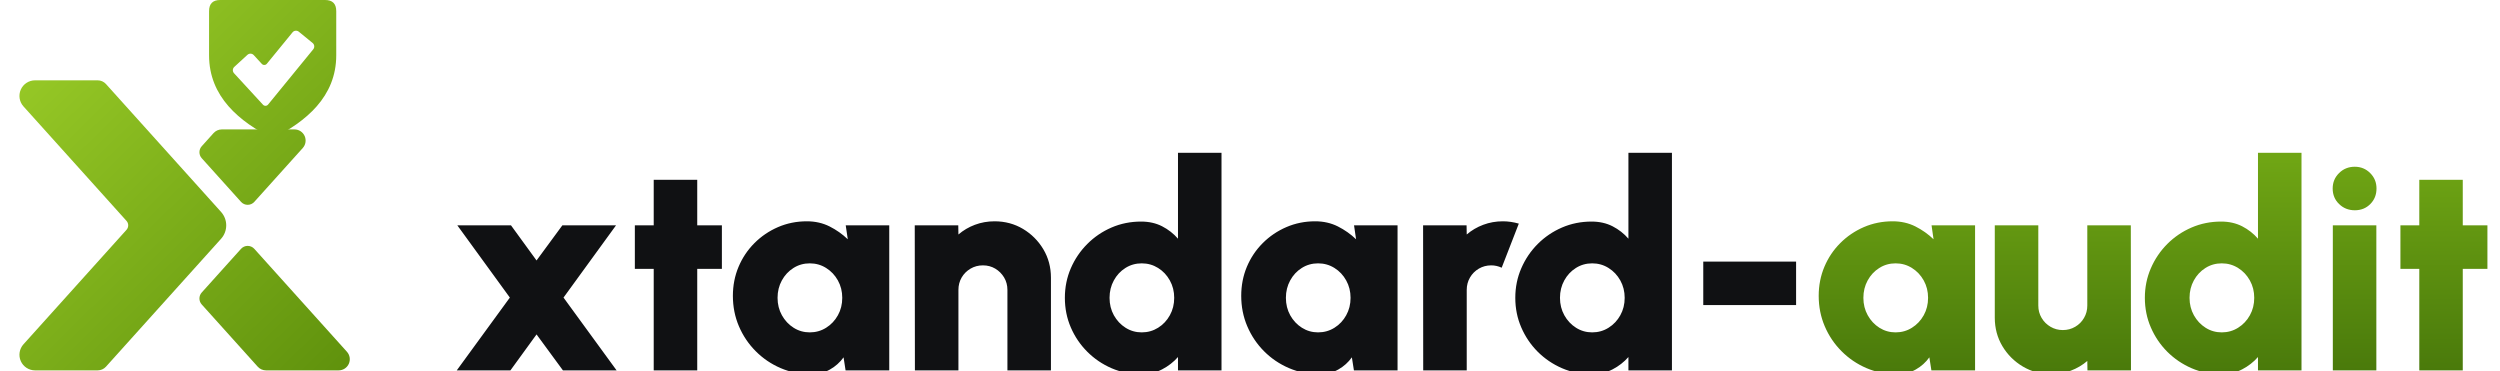
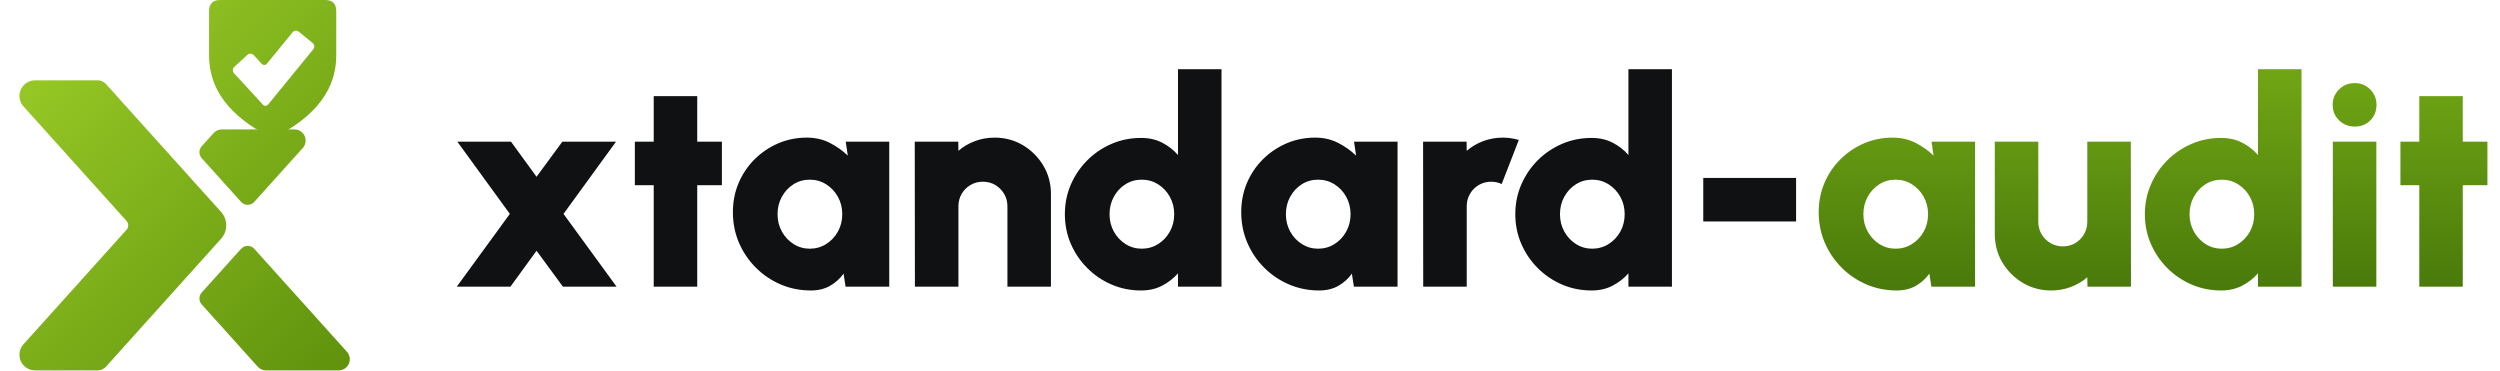
<svg xmlns="http://www.w3.org/2000/svg" viewBox="0 0 647.99 96" width="647.99" height="96" role="img" aria-label="xtandard-audit">
  <defs>
    <linearGradient id="lime" x1="0" y1="-72" x2="326" y2="260" gradientUnits="userSpaceOnUse">
      <stop offset="0" stop-color="#9FD12A" />
      <stop offset="1" stop-color="#5E900C" />
    </linearGradient>
-     <linearGradient id="word" x1="0" y1="41.49" x2="0" y2="96" gradientUnits="userSpaceOnUse">
+     <linearGradient id="word" x1="0" y1="19.81" x2="0" y2="74.31" gradientUnits="userSpaceOnUse">
      <stop offset="0" stop-color="#6FA514" />
      <stop offset="1" stop-color="#4A7A0B" />
    </linearGradient>
  </defs>
  <g transform="translate(0 0) scale(0.28916) translate(0 72)" fill="url(#lime)">
    <path fill-rule="evenodd" d="M21.03 23.37A14 14 0 0 1 31.44 0L87.55 0A10 10 0 0 1 94.98 3.31L198.16 117.96A18 18 0 0 1 198.16 142.04L94.98 256.69A10 10 0 0 1 87.55 260L31.44 260A14 14 0 0 1 21.03 236.63L113.39 134.01A6 6 0 0 0 113.39 125.99Z" />
    <path fill-rule="evenodd" d="M180.82 200.91A8 8 0 0 1 180.82 190.2L216.05 151.05A8 8 0 0 1 227.95 151.05L310.98 243.31A10 10 0 0 1 303.55 260L238.45 260A10 10 0 0 1 231.02 256.69Z" />
    <path fill-rule="evenodd" d="M180.82 69.8A8 8 0 0 1 180.82 59.09L191.42 47.31A10 10 0 0 1 198.85 44L263.95 44A10 10 0 0 1 271.38 60.69L227.95 108.95A8 8 0 0 1 216.05 108.95Z" />
    <path fill-rule="evenodd" d="M197.4 -72H291.4Q301.4 -72 301.4 -62V-22.4C301.4 14.8 274.04 37.12 244.4 52C214.76 37.12 187.4 14.8 187.4 -22.4V-62Q187.4 -72 197.4 -72ZM221.79 -22.85A4 4 0 0 1 227.44 -22.62L234.68 -14.74A3 3 0 0 0 239.22 -14.87L262.22 -43.02A4 4 0 0 1 267.85 -43.58L280.23 -33.46A4 4 0 0 1 280.8 -27.83L240.28 21.75A3 3 0 0 1 235.75 21.88L209.77 -6.37A4 4 0 0 1 210.01 -12.03Z" />
  </g>
-   <path fill="#101113" d="M118.39 96 132.15 77.13 118.54 58.41H132.45L139.07 67.51L145.76 58.41H159.67L146.06 77.13L159.82 96H145.91L139.07 86.68L132.3 96ZM187.11 69.69H180.72V96H169.44V69.69H164.55V58.41H169.44V46.61H180.72V58.41H187.11ZM219.21 58.41H230.49V96H219.17L218.65 92.62Q217.25 94.57 215.13 95.77Q213.01 96.98 210.19 96.98Q205.98 96.98 202.31 95.4Q198.65 93.82 195.87 91.02Q193.08 88.22 191.52 84.55Q189.96 80.89 189.96 76.68Q189.96 72.66 191.43 69.16Q192.9 65.66 195.55 63.01Q198.2 60.36 201.67 58.86Q205.15 57.36 209.14 57.36Q212.37 57.36 215.02 58.69Q217.67 60.03 219.74 62.02ZM209.89 86.15Q212.22 86.15 214.13 84.95Q216.05 83.75 217.18 81.72Q218.31 79.69 218.31 77.2Q218.31 74.72 217.18 72.69Q216.05 70.66 214.13 69.46Q212.22 68.26 209.89 68.26Q207.56 68.26 205.66 69.46Q203.76 70.66 202.65 72.69Q201.54 74.72 201.54 77.2Q201.54 79.69 202.67 81.72Q203.8 83.75 205.7 84.95Q207.59 86.15 209.89 86.15ZM272.4 71.98V96H261.12V75.14Q261.12 73.37 260.26 71.92Q259.39 70.48 257.97 69.63Q256.54 68.78 254.77 68.78Q253 68.78 251.56 69.63Q250.11 70.48 249.26 71.92Q248.42 73.37 248.42 75.14V96H237.14L237.1 58.41H248.38L248.42 60.78Q250.3 59.16 252.7 58.26Q255.11 57.36 257.78 57.36Q261.84 57.36 265.15 59.33Q268.45 61.3 270.43 64.61Q272.4 67.92 272.4 71.98ZM305.33 39.61H316.61V96H305.33V92.54Q303.6 94.5 301.21 95.74Q298.83 96.98 295.78 96.98Q291.68 96.98 288.11 95.44Q284.54 93.89 281.82 91.17Q279.09 88.44 277.55 84.87Q276.01 81.3 276.01 77.2Q276.01 73.11 277.55 69.54Q279.09 65.97 281.82 63.24Q284.54 60.51 288.11 58.97Q291.68 57.43 295.78 57.43Q298.83 57.43 301.21 58.65Q303.6 59.88 305.33 61.87ZM295.93 86.15Q298.26 86.15 300.18 84.95Q302.1 83.75 303.22 81.72Q304.35 79.69 304.35 77.2Q304.35 74.72 303.22 72.69Q302.1 70.66 300.18 69.46Q298.26 68.26 295.93 68.26Q293.6 68.26 291.7 69.46Q289.8 70.66 288.7 72.69Q287.59 74.72 287.59 77.2Q287.59 79.69 288.71 81.72Q289.84 83.75 291.74 84.95Q293.64 86.15 295.93 86.15ZM350.96 58.41H362.24V96H350.93L350.4 92.62Q349.01 94.57 346.89 95.77Q344.76 96.98 341.94 96.98Q337.73 96.98 334.07 95.4Q330.4 93.82 327.62 91.02Q324.84 88.22 323.28 84.55Q321.72 80.89 321.72 76.68Q321.72 72.66 323.18 69.16Q324.65 65.66 327.3 63.01Q329.95 60.36 333.43 58.86Q336.91 57.36 340.89 57.36Q344.12 57.36 346.77 58.69Q349.42 60.03 351.49 62.02ZM341.64 86.15Q343.97 86.15 345.89 84.95Q347.81 83.75 348.93 81.72Q350.06 79.69 350.06 77.2Q350.06 74.72 348.93 72.69Q347.81 70.66 345.89 69.46Q343.97 68.26 341.64 68.26Q339.31 68.26 337.41 69.46Q335.51 70.66 334.41 72.69Q333.3 74.72 333.3 77.2Q333.3 79.69 334.42 81.72Q335.55 83.75 337.45 84.95Q339.35 86.15 341.64 86.15ZM368.89 96 368.86 58.41H380.13L380.17 60.78Q382.05 59.16 384.46 58.26Q386.86 57.36 389.53 57.36Q391.56 57.36 393.67 57.96L389.23 69.39Q387.92 68.78 386.52 68.78Q384.76 68.78 383.31 69.63Q381.86 70.48 381.02 71.92Q380.17 73.37 380.17 75.14V96ZM422.08 39.61H433.36V96H422.08V92.54Q420.36 94.5 417.97 95.74Q415.58 96.98 412.54 96.98Q408.44 96.98 404.87 95.44Q401.3 93.89 398.57 91.17Q395.85 88.44 394.31 84.87Q392.76 81.3 392.76 77.2Q392.76 73.11 394.31 69.54Q395.85 65.97 398.57 63.24Q401.3 60.51 404.87 58.97Q408.44 57.43 412.54 57.43Q415.58 57.43 417.97 58.65Q420.36 59.88 422.08 61.87ZM412.69 86.15Q415.02 86.15 416.93 84.95Q418.85 83.75 419.98 81.72Q421.11 79.69 421.11 77.2Q421.11 74.72 419.98 72.69Q418.85 70.66 416.93 69.46Q415.02 68.26 412.69 68.26Q410.36 68.26 408.46 69.46Q406.56 70.66 405.45 72.69Q404.34 74.72 404.34 77.2Q404.34 79.69 405.47 81.72Q406.6 83.75 408.5 84.95Q410.39 86.15 412.69 86.15ZM441.48 67.81H465.54V79.08H441.48Z" />
-   <path fill="url(#word)" d="M500.65 58.41H511.93V96H500.61L500.08 92.62Q498.69 94.57 496.57 95.77Q494.45 96.98 491.63 96.98Q487.42 96.98 483.75 95.4Q480.09 93.82 477.31 91.02Q474.52 88.22 472.96 84.55Q471.4 80.89 471.4 76.68Q471.4 72.66 472.87 69.16Q474.34 65.66 476.99 63.01Q479.64 60.36 483.11 58.86Q486.59 57.36 490.57 57.36Q493.81 57.36 496.46 58.69Q499.11 60.03 501.17 62.02ZM491.33 86.15Q493.66 86.15 495.57 84.95Q497.49 83.75 498.62 81.72Q499.75 79.69 499.75 77.2Q499.75 74.72 498.62 72.69Q497.49 70.66 495.57 69.46Q493.66 68.26 491.33 68.26Q489 68.26 487.1 69.46Q485.2 70.66 484.09 72.69Q482.98 74.72 482.98 77.2Q482.98 79.69 484.11 81.72Q485.24 83.75 487.13 84.95Q489.03 86.15 491.33 86.15ZM517.04 82.35V58.41H528.32V79.2Q528.32 80.96 529.18 82.41Q530.04 83.86 531.49 84.7Q532.94 85.55 534.67 85.55Q536.43 85.55 537.88 84.7Q539.33 83.86 540.17 82.41Q541.02 80.96 541.02 79.2V58.41H552.3L552.34 96H541.06L541.02 93.56Q539.14 95.17 536.74 96.08Q534.33 96.98 531.66 96.98Q527.64 96.98 524.31 95Q520.99 93.03 519.01 89.72Q517.04 86.41 517.04 82.35ZM585.26 39.61H596.54V96H585.26V92.54Q583.54 94.5 581.15 95.74Q578.76 96.98 575.72 96.98Q571.62 96.98 568.05 95.44Q564.48 93.89 561.75 91.17Q559.03 88.44 557.49 84.87Q555.94 81.3 555.94 77.2Q555.94 73.11 557.49 69.54Q559.03 65.97 561.75 63.24Q564.48 60.51 568.05 58.97Q571.62 57.43 575.72 57.43Q578.76 57.43 581.15 58.65Q583.54 59.88 585.26 61.87ZM575.87 86.15Q578.2 86.15 580.11 84.95Q582.03 83.75 583.16 81.72Q584.29 79.69 584.29 77.2Q584.29 74.72 583.16 72.69Q582.03 70.66 580.11 69.46Q578.2 68.26 575.87 68.26Q573.54 68.26 571.64 69.46Q569.74 70.66 568.63 72.69Q567.52 74.72 567.52 77.2Q567.52 79.69 568.65 81.72Q569.78 83.75 571.68 84.95Q573.57 86.15 575.87 86.15ZM604.66 58.41H615.94V96H604.66ZM610.37 54.5Q607.93 54.5 606.28 52.88Q604.62 51.27 604.62 48.86Q604.62 46.49 606.28 44.86Q607.93 43.22 610.34 43.22Q612.71 43.22 614.34 44.86Q615.98 46.49 615.98 48.86Q615.98 51.27 614.38 52.88Q612.78 54.5 610.37 54.5ZM644.73 69.69H638.34V96H627.07V69.69H622.18V58.41H627.07V46.61H638.34V58.41H644.73Z" />
+   <path fill="#101113" d="M118.39 74.31 132.15 55.44 118.54 36.72H132.45L139.07 45.82L145.76 36.72H159.67L146.06 55.44L159.82 74.31H145.91L139.07 64.99L132.3 74.31ZM187.11 48H180.72V74.31H169.44V48H164.55V36.72H169.44V24.92H180.72V36.72H187.11ZM219.21 36.72H230.49V74.31H219.17L218.65 70.93Q217.25 72.88 215.13 74.09Q213.01 75.29 210.19 75.29Q205.98 75.29 202.31 73.71Q198.65 72.13 195.87 69.33Q193.08 66.53 191.52 62.87Q189.96 59.2 189.96 54.99Q189.96 50.97 191.43 47.47Q192.9 43.98 195.55 41.33Q198.2 38.68 201.67 37.17Q205.15 35.67 209.14 35.67Q212.37 35.67 215.02 37Q217.67 38.34 219.74 40.33ZM209.89 64.46Q212.22 64.46 214.13 63.26Q216.05 62.06 217.18 60.03Q218.31 58 218.31 55.52Q218.31 53.04 217.18 51.01Q216.05 48.98 214.13 47.77Q212.22 46.57 209.89 46.57Q207.56 46.57 205.66 47.77Q203.76 48.98 202.65 51.01Q201.54 53.04 201.54 55.52Q201.54 58 202.67 60.03Q203.8 62.06 205.7 63.26Q207.59 64.46 209.89 64.46ZM272.4 50.29V74.31H261.12V53.45Q261.12 51.68 260.26 50.24Q259.39 48.79 257.97 47.94Q256.54 47.1 254.77 47.1Q253 47.1 251.56 47.94Q250.11 48.79 249.26 50.24Q248.42 51.68 248.42 53.45V74.31H237.14L237.1 36.72H248.38L248.42 39.09Q250.3 37.47 252.7 36.57Q255.11 35.67 257.78 35.67Q261.84 35.67 265.15 37.64Q268.45 39.62 270.43 42.93Q272.4 46.23 272.4 50.29ZM305.33 17.93H316.61V74.31H305.33V70.85Q303.6 72.81 301.21 74.05Q298.83 75.29 295.78 75.29Q291.68 75.29 288.11 73.75Q284.54 72.21 281.82 69.48Q279.09 66.76 277.55 63.19Q276.01 59.62 276.01 55.52Q276.01 51.42 277.55 47.85Q279.09 44.28 281.82 41.55Q284.54 38.83 288.11 37.29Q291.68 35.75 295.78 35.75Q298.83 35.75 301.21 36.97Q303.6 38.19 305.33 40.18ZM295.93 64.46Q298.26 64.46 300.18 63.26Q302.1 62.06 303.22 60.03Q304.35 58 304.35 55.52Q304.35 53.04 303.22 51.01Q302.1 48.98 300.18 47.77Q298.26 46.57 295.93 46.57Q293.6 46.57 291.7 47.77Q289.8 48.98 288.7 51.01Q287.59 53.04 287.59 55.52Q287.59 58 288.71 60.03Q289.84 62.06 291.74 63.26Q293.64 64.46 295.93 64.46ZM350.96 36.72H362.24V74.31H350.93L350.4 70.93Q349.01 72.88 346.89 74.09Q344.76 75.29 341.94 75.29Q337.73 75.29 334.07 73.71Q330.4 72.13 327.62 69.33Q324.84 66.53 323.28 62.87Q321.72 59.2 321.72 54.99Q321.72 50.97 323.18 47.47Q324.65 43.98 327.3 41.33Q329.95 38.68 333.43 37.17Q336.91 35.67 340.89 35.67Q344.12 35.67 346.77 37Q349.42 38.34 351.49 40.33ZM341.64 64.46Q343.97 64.46 345.89 63.26Q347.81 62.06 348.93 60.03Q350.06 58 350.06 55.52Q350.06 53.04 348.93 51.01Q347.81 48.98 345.89 47.77Q343.97 46.57 341.64 46.57Q339.31 46.57 337.41 47.77Q335.51 48.98 334.41 51.01Q333.3 53.04 333.3 55.52Q333.3 58 334.42 60.03Q335.55 62.06 337.45 63.26Q339.35 64.46 341.64 64.46ZM368.89 74.31 368.86 36.72H380.13L380.17 39.09Q382.05 37.47 384.46 36.57Q386.86 35.67 389.53 35.67Q391.56 35.67 393.67 36.27L389.23 47.7Q387.92 47.1 386.52 47.1Q384.76 47.1 383.31 47.94Q381.86 48.79 381.02 50.24Q380.17 51.68 380.17 53.45V74.31ZM422.08 17.93H433.36V74.31H422.08V70.85Q420.36 72.81 417.97 74.05Q415.58 75.29 412.54 75.29Q408.44 75.29 404.87 73.75Q401.3 72.21 398.57 69.48Q395.85 66.76 394.31 63.19Q392.76 59.62 392.76 55.52Q392.76 51.42 394.31 47.85Q395.85 44.28 398.57 41.55Q401.3 38.83 404.87 37.29Q408.44 35.75 412.54 35.75Q415.58 35.75 417.97 36.97Q420.36 38.19 422.08 40.18ZM412.69 64.46Q415.02 64.46 416.93 63.26Q418.85 62.06 419.98 60.03Q421.11 58 421.11 55.52Q421.11 53.04 419.98 51.01Q418.85 48.98 416.93 47.77Q415.02 46.57 412.69 46.57Q410.36 46.57 408.46 47.77Q406.56 48.98 405.45 51.01Q404.34 53.04 404.34 55.52Q404.34 58 405.47 60.03Q406.6 62.06 408.5 63.26Q410.39 64.46 412.69 64.46ZM441.48 46.12H465.54V57.4H441.48Z" />
+   <path fill="url(#word)" d="M500.65 36.72H511.93V74.31H500.61L500.08 70.93Q498.69 72.88 496.57 74.09Q494.45 75.29 491.63 75.29Q487.42 75.29 483.75 73.71Q480.09 72.13 477.31 69.33Q474.52 66.53 472.96 62.87Q471.4 59.2 471.4 54.99Q471.4 50.97 472.87 47.47Q474.34 43.98 476.99 41.33Q479.64 38.68 483.11 37.17Q486.59 35.67 490.57 35.67Q493.81 35.67 496.46 37Q499.11 38.34 501.17 40.33ZM491.33 64.46Q493.66 64.46 495.57 63.26Q497.49 62.06 498.62 60.03Q499.75 58 499.75 55.52Q499.75 53.04 498.62 51.01Q497.49 48.98 495.57 47.77Q493.66 46.57 491.33 46.57Q489 46.57 487.1 47.77Q485.2 48.98 484.09 51.01Q482.98 53.04 482.98 55.52Q482.98 58 484.11 60.03Q485.24 62.06 487.13 63.26Q489.03 64.46 491.33 64.46ZM517.04 60.67V36.72H528.32V57.51Q528.32 59.28 529.18 60.72Q530.04 62.17 531.49 63.02Q532.94 63.86 534.67 63.86Q536.43 63.86 537.88 63.02Q539.33 62.17 540.17 60.72Q541.02 59.28 541.02 57.51V36.72H552.3L552.34 74.31H541.06L541.02 71.87Q539.14 73.49 536.74 74.39Q534.33 75.29 531.66 75.29Q527.64 75.29 524.31 73.32Q520.99 71.34 519.01 68.04Q517.04 64.73 517.04 60.67ZM585.26 17.93H596.54V74.31H585.26V70.85Q583.54 72.81 581.15 74.05Q578.76 75.29 575.72 75.29Q571.62 75.29 568.05 73.75Q564.48 72.21 561.75 69.48Q559.03 66.76 557.49 63.19Q555.94 59.62 555.94 55.52Q555.94 51.42 557.49 47.85Q559.03 44.28 561.75 41.55Q564.48 38.83 568.05 37.29Q571.62 35.75 575.72 35.75Q578.76 35.75 581.15 36.97Q583.54 38.19 585.26 40.18ZM575.87 64.46Q578.2 64.46 580.11 63.26Q582.03 62.06 583.16 60.03Q584.29 58 584.29 55.52Q584.29 53.04 583.16 51.01Q582.03 48.98 580.11 47.77Q578.2 46.57 575.87 46.57Q573.54 46.57 571.64 47.77Q569.74 48.98 568.63 51.01Q567.52 53.04 567.52 55.52Q567.52 58 568.65 60.03Q569.78 62.06 571.68 63.26Q573.57 64.46 575.87 64.46ZM604.66 36.72H615.94V74.31H604.66ZM610.37 32.81Q607.93 32.81 606.28 31.2Q604.62 29.58 604.62 27.17Q604.62 24.81 606.28 23.17Q607.93 21.54 610.34 21.54Q612.71 21.54 614.34 23.17Q615.98 24.81 615.98 27.17Q615.98 29.58 614.38 31.2Q612.78 32.81 610.37 32.81ZM644.73 48H638.34V74.31H627.07V48H622.18V36.72H627.07V24.92H638.34V36.72H644.73Z" />
</svg>
